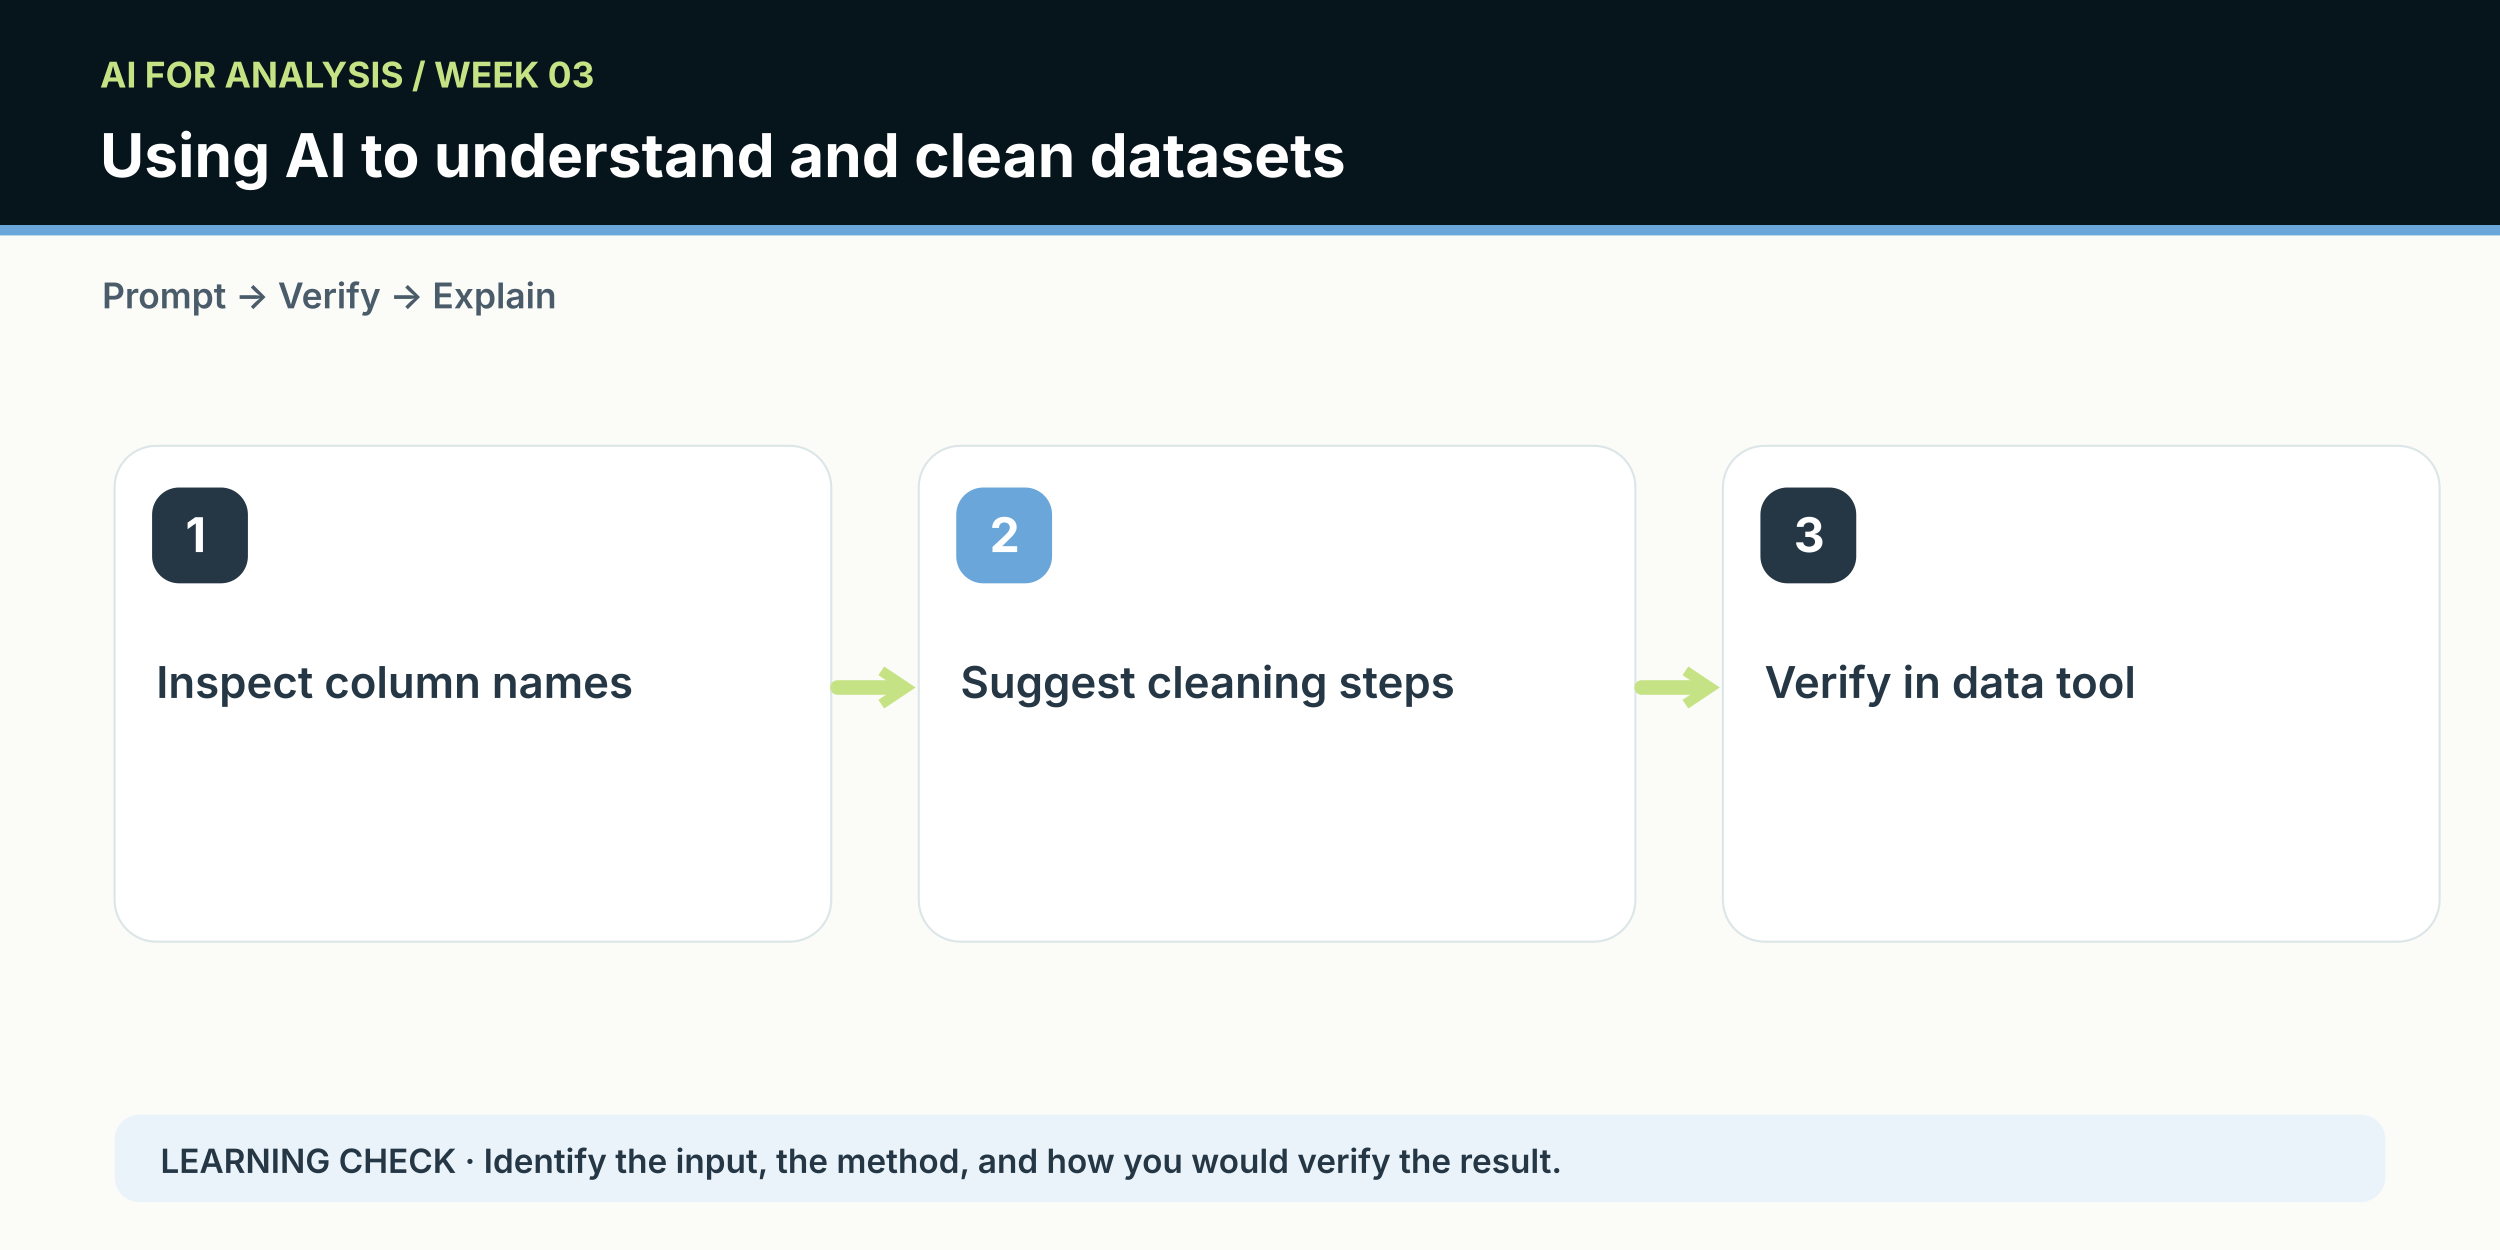
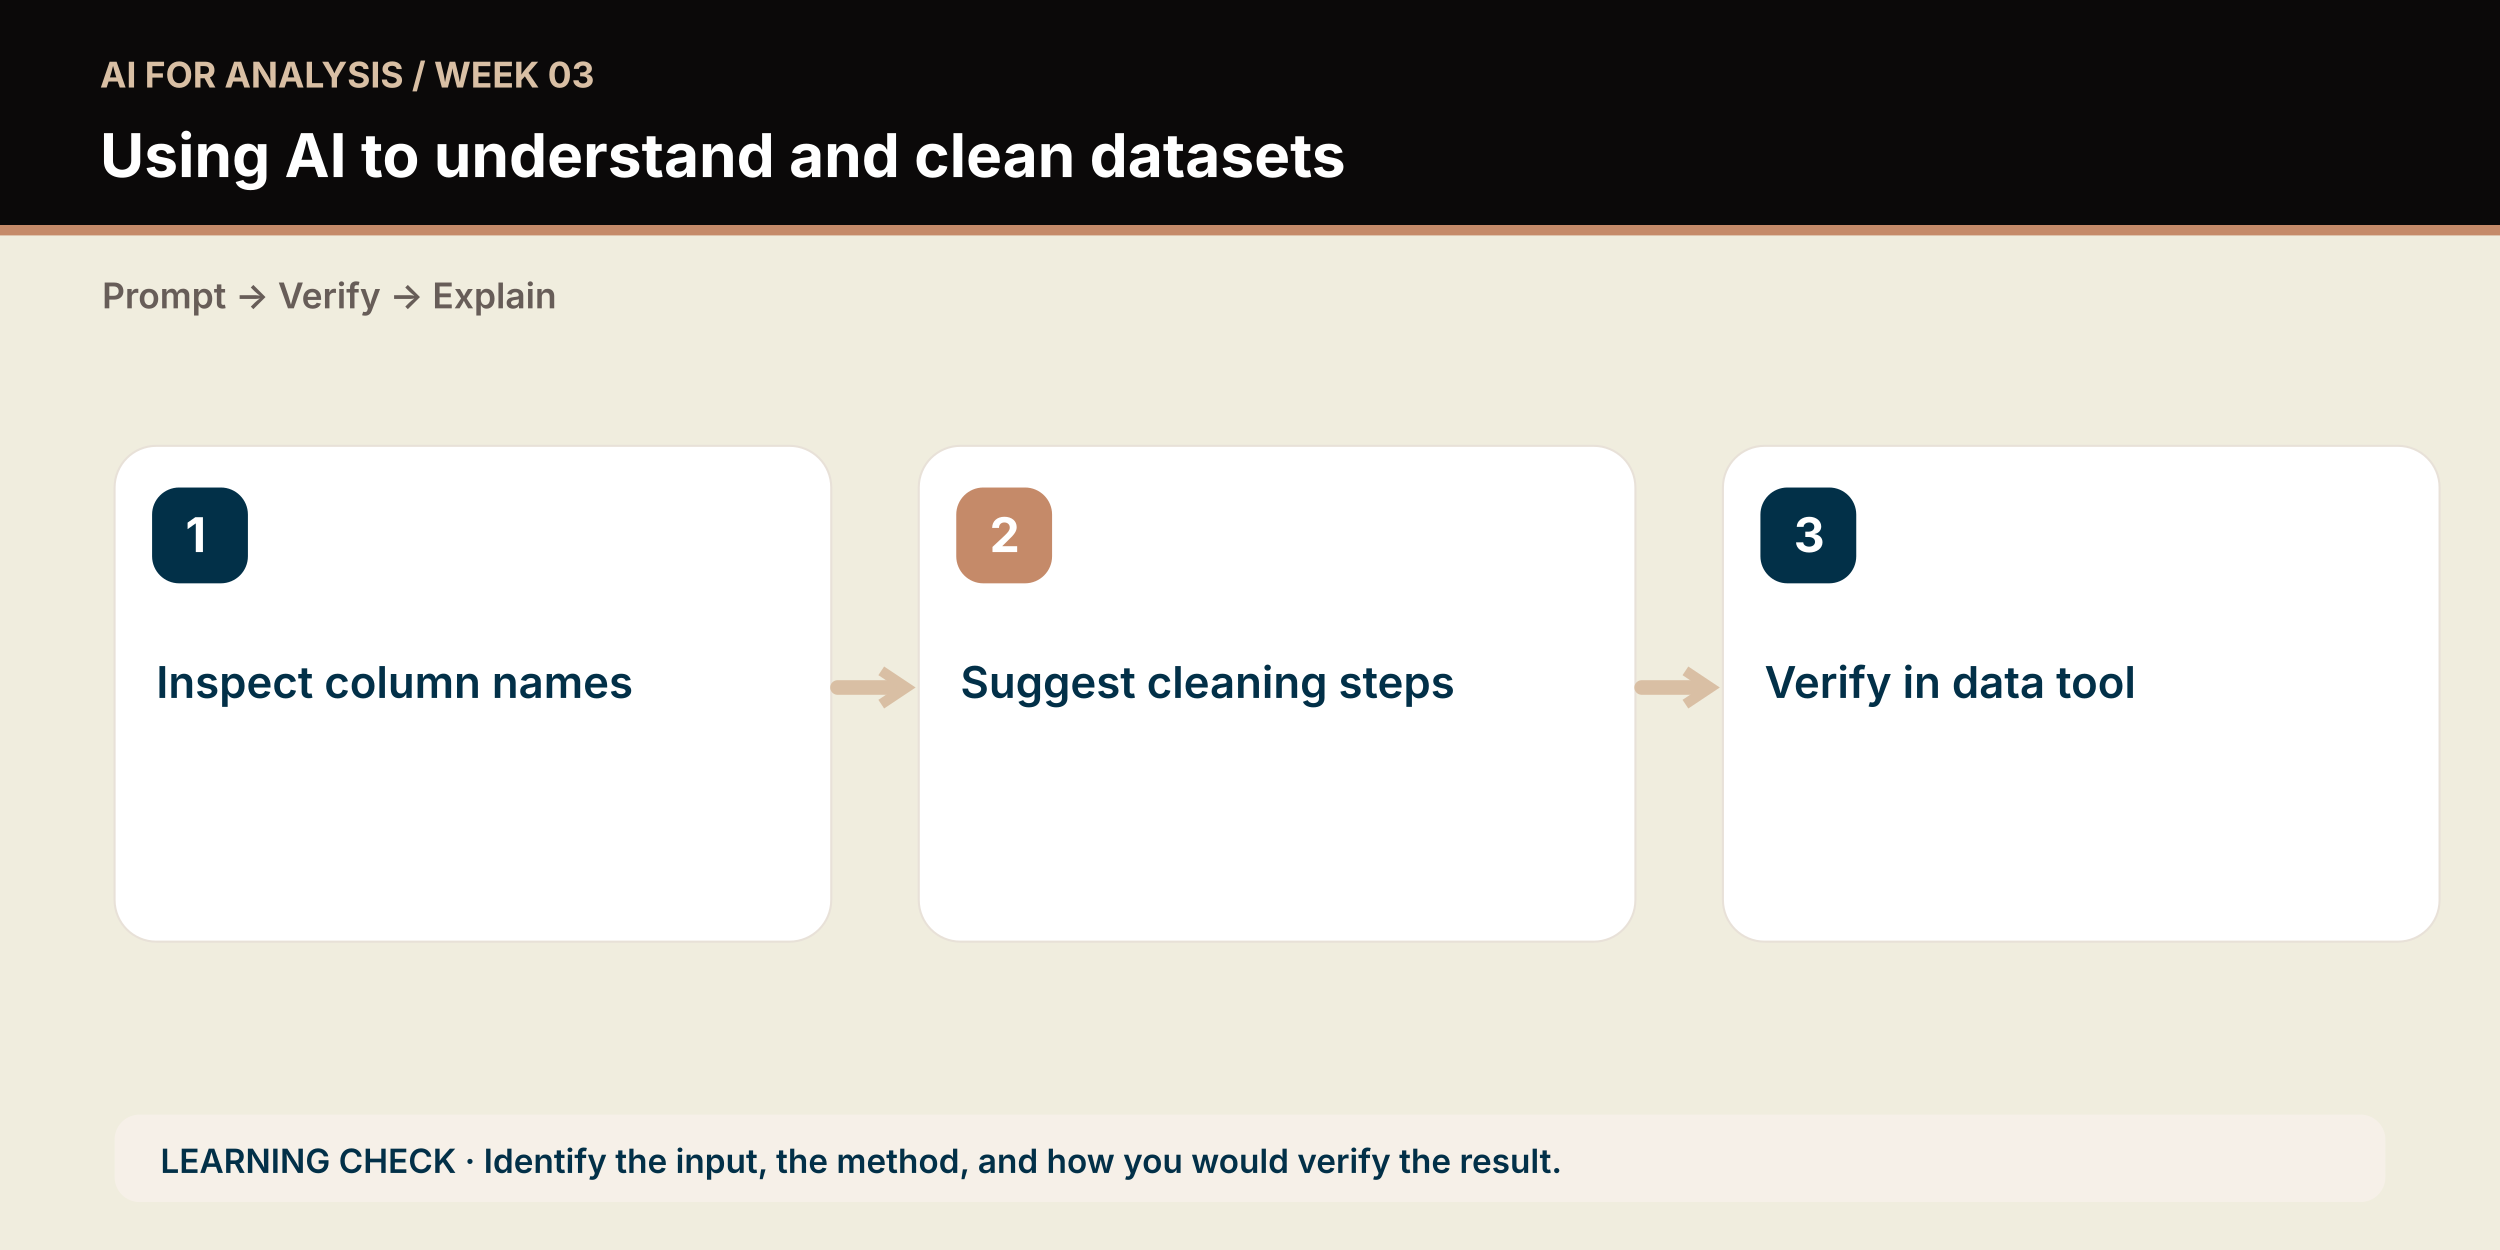
<svg xmlns="http://www.w3.org/2000/svg" width="1200" height="600" viewBox="0 0 1200 600" role="img" aria-label="AI FOR ANALYSIS week 3: Using AI to understand and clean datasets concept diagram">
-   <rect x="0" y="0" width="1200" height="600" rx="0" fill="#FBFBF8" stroke="none" />
-   <rect x="0" y="0" width="1200" height="112" rx="0" fill="#06141B" stroke="none" />
-   <rect x="0" y="108" width="1200" height="5" rx="0" fill="#6AA6DA" stroke="none" />
-   <text x="48" y="42" fill="#C5E384" font-size="17" font-family="Inter,Arial,sans-serif" font-weight="700">AI FOR ANALYSIS  /  WEEK 03</text>
+   <rect x="0" y="0" width="1200" height="600" rx="0" fill="#F0EDDE" stroke="none" />
+   <rect x="0" y="0" width="1200" height="112" rx="0" fill="#0B0909" stroke="none" />
+   <rect x="0" y="108" width="1200" height="5" rx="0" fill="#C58A69" stroke="none" />
+   <text x="48" y="42" fill="#D9BFA4" font-size="17" font-family="Inter,Arial,sans-serif" font-weight="700">AI FOR ANALYSIS  /  WEEK 03</text>
  <text x="48" y="85" fill="#FFFFFF" font-size="29" font-family="Inter,Arial,sans-serif" font-weight="700">Using AI to understand and clean datasets</text>
-   <text x="49" y="148" fill="#4A5C6A" font-size="17" font-family="Inter,Arial,sans-serif" font-weight="600">Prompt → Verify → Explain</text>
-   <rect x="55" y="214" width="344" height="238" rx="20" fill="#FFFFFF" stroke="#DCE5E7" />
-   <rect x="73" y="234" width="46" height="46" rx="13" fill="#253745" stroke="none" />
+   <text x="49" y="148" fill="#675D58" font-size="17" font-family="Inter,Arial,sans-serif" font-weight="600">Prompt → Verify → Explain</text>
+   <rect x="55" y="214" width="344" height="238" rx="20" fill="#FFFFFF" stroke="#E8E1D8" />
+   <rect x="73" y="234" width="46" height="46" rx="13" fill="#023048" stroke="none" />
  <text x="89" y="265" fill="#FFFFFF" font-size="23" font-family="Inter,Arial,sans-serif" font-weight="700">1</text>
-   <text x="75" y="335" fill="#253745" font-size="21" font-family="Inter,Arial,sans-serif" font-weight="600">Inspect column names</text>
-   <path d="M402 330 L431 330" fill="none" stroke="#C5E384" stroke-width="7" stroke-linecap="round" />
-   <path d="M423 322 l12 8 -12 8" fill="none" stroke="#C5E384" stroke-width="5" />
-   <rect x="441" y="214" width="344" height="238" rx="20" fill="#FFFFFF" stroke="#DCE5E7" />
-   <rect x="459" y="234" width="46" height="46" rx="13" fill="#6AA6DA" stroke="none" />
+   <text x="75" y="335" fill="#023048" font-size="21" font-family="Inter,Arial,sans-serif" font-weight="600">Inspect column names</text>
+   <path d="M402 330 L431 330" fill="none" stroke="#D9BFA4" stroke-width="7" stroke-linecap="round" />
+   <path d="M423 322 l12 8 -12 8" fill="none" stroke="#D9BFA4" stroke-width="5" />
+   <rect x="441" y="214" width="344" height="238" rx="20" fill="#FFFFFF" stroke="#E8E1D8" />
+   <rect x="459" y="234" width="46" height="46" rx="13" fill="#C58A69" stroke="none" />
  <text x="475" y="265" fill="#FFFFFF" font-size="23" font-family="Inter,Arial,sans-serif" font-weight="700">2</text>
-   <text x="461" y="335" fill="#253745" font-size="21" font-family="Inter,Arial,sans-serif" font-weight="600">Suggest cleaning steps</text>
-   <path d="M788 330 L817 330" fill="none" stroke="#C5E384" stroke-width="7" stroke-linecap="round" />
-   <path d="M809 322 l12 8 -12 8" fill="none" stroke="#C5E384" stroke-width="5" />
-   <rect x="827" y="214" width="344" height="238" rx="20" fill="#FFFFFF" stroke="#DCE5E7" />
-   <rect x="845" y="234" width="46" height="46" rx="13" fill="#253745" stroke="none" />
+   <text x="461" y="335" fill="#023048" font-size="21" font-family="Inter,Arial,sans-serif" font-weight="600">Suggest cleaning steps</text>
+   <path d="M788 330 L817 330" fill="none" stroke="#D9BFA4" stroke-width="7" stroke-linecap="round" />
+   <path d="M809 322 l12 8 -12 8" fill="none" stroke="#D9BFA4" stroke-width="5" />
+   <rect x="827" y="214" width="344" height="238" rx="20" fill="#FFFFFF" stroke="#E8E1D8" />
+   <rect x="845" y="234" width="46" height="46" rx="13" fill="#023048" stroke="none" />
  <text x="861" y="265" fill="#FFFFFF" font-size="23" font-family="Inter,Arial,sans-serif" font-weight="700">3</text>
-   <text x="847" y="335" fill="#253745" font-size="21" font-family="Inter,Arial,sans-serif" font-weight="600">Verify in data tool</text>
-   <rect x="55" y="535" width="1090" height="42" rx="12" fill="#EAF3FA" stroke="none" />
-   <text x="77" y="563" fill="#253745" font-size="16" font-family="Inter,Arial,sans-serif" font-weight="600">LEARNING CHECK  ·  Identify the input, the method, and how you would verify the result.</text>
+   <text x="847" y="335" fill="#023048" font-size="21" font-family="Inter,Arial,sans-serif" font-weight="600">Verify in data tool</text>
+   <rect x="55" y="535" width="1090" height="42" rx="12" fill="#F6F0E8" stroke="none" />
+   <text x="77" y="563" fill="#023048" font-size="16" font-family="Inter,Arial,sans-serif" font-weight="600">LEARNING CHECK  ·  Identify the input, the method, and how you would verify the result.</text>
</svg>
